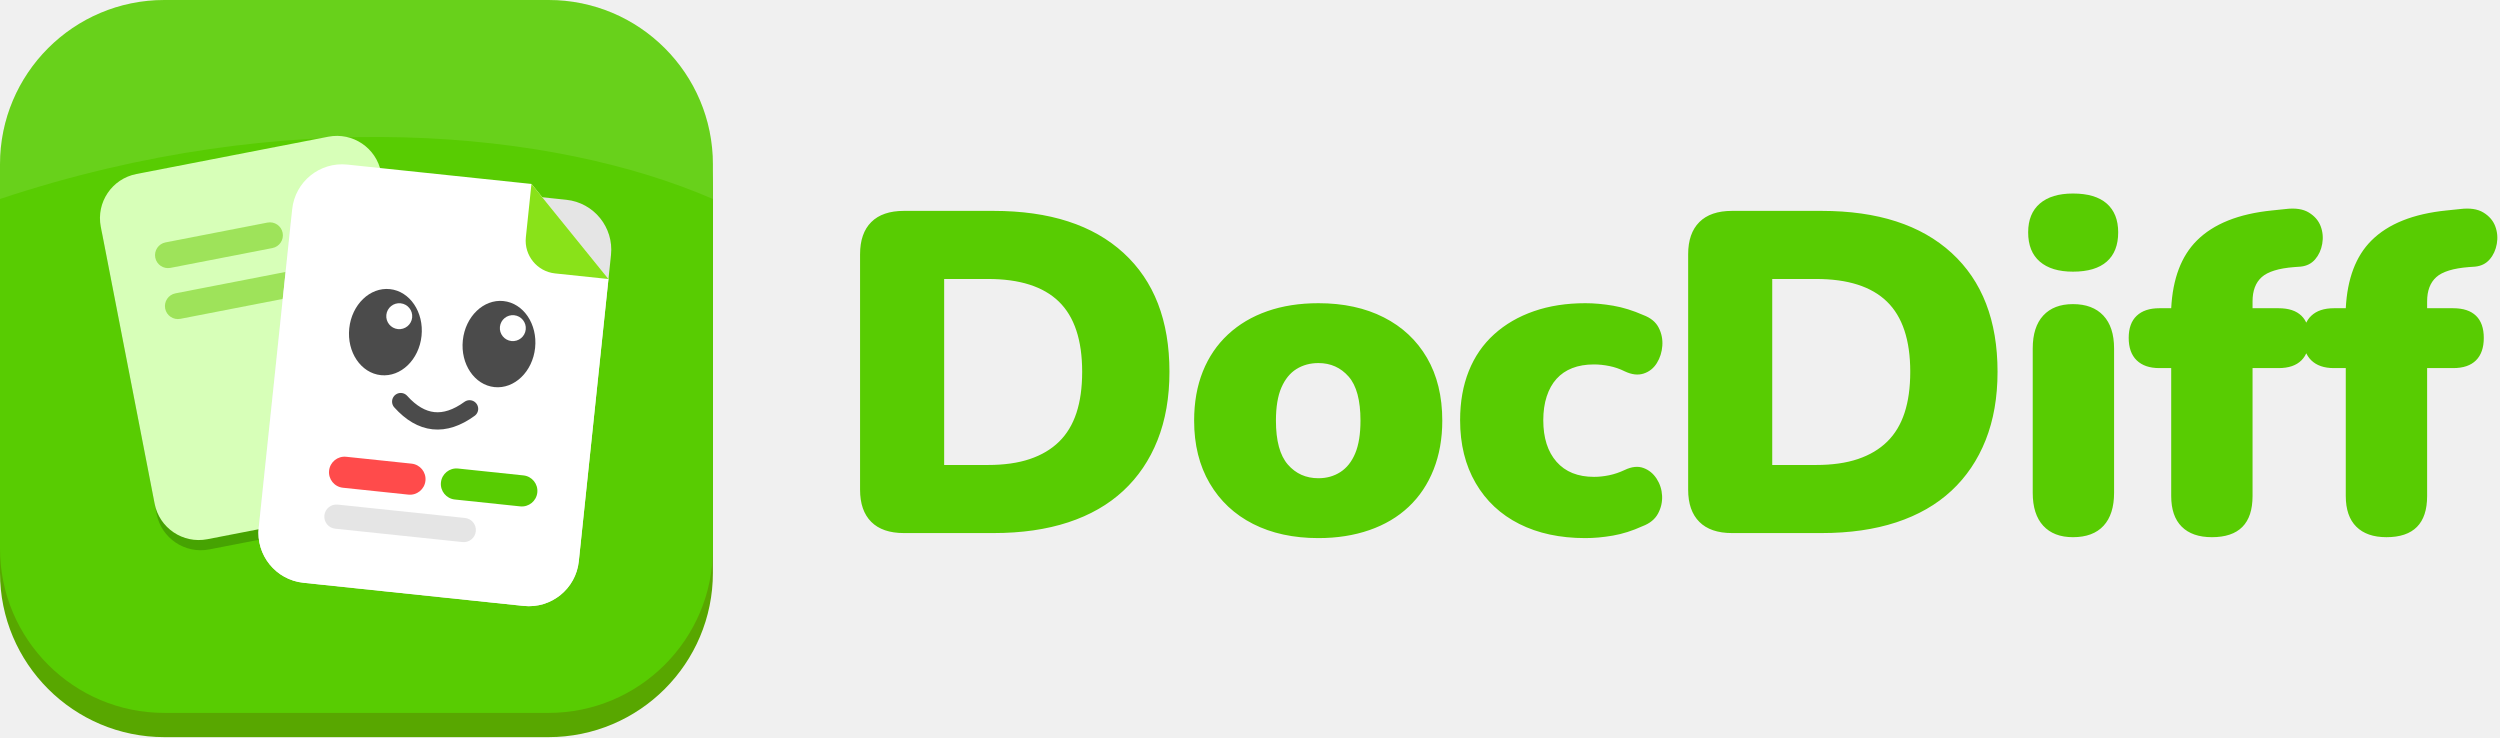
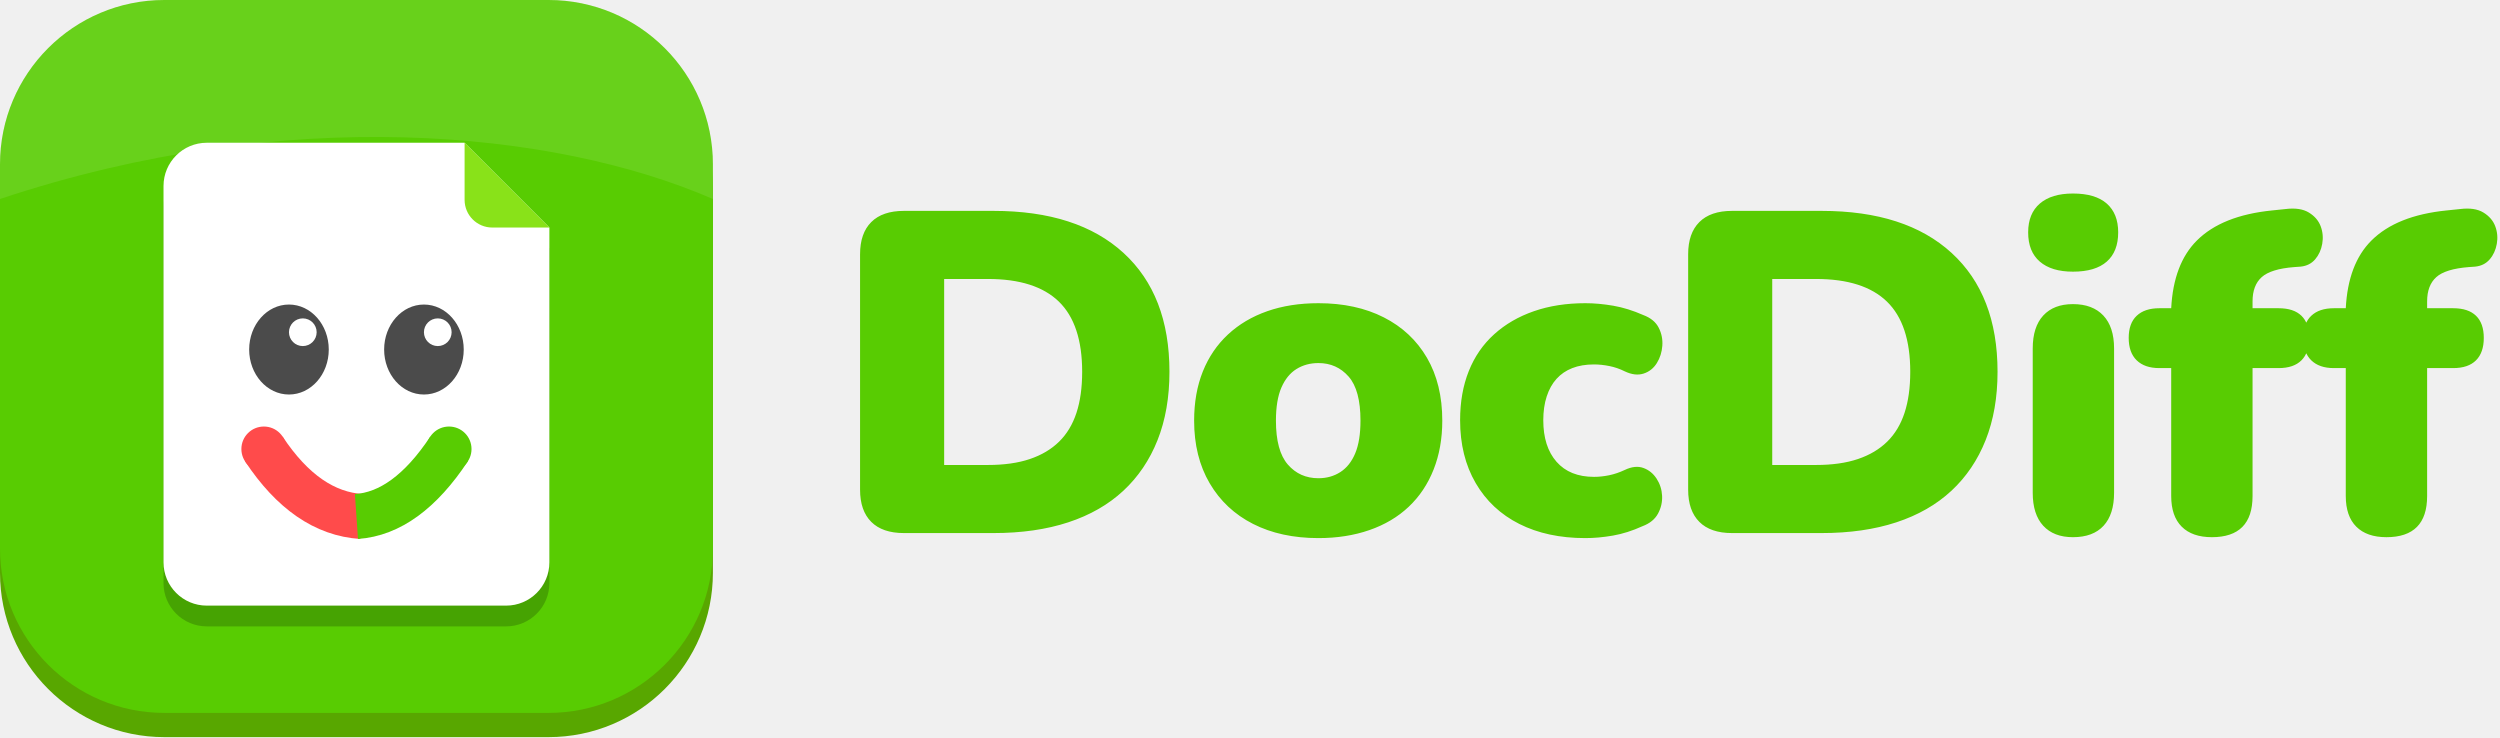
<svg xmlns="http://www.w3.org/2000/svg" viewBox="0 0 407 120" width="814" height="240">
  <g transform="scale(0.14085)">
    <rect x="0" y="28" width="824" height="824" rx="190" fill="#58a700" />
    <rect x="0" y="0" width="824" height="824" rx="190" fill="#58cc02" />
    <path d="M190 0 h444 a190 190 0 0 1 190 190 v40 C640 150 330 120 0 230 v-40 A190 190 0 0 1 190 0z" fill="#ffffff" opacity=".10" />
-     <g transform="rotate(-11 300 420)">
-       <rect x="150" y="190" width="330" height="430" rx="52" fill="#46a302" />
-       <rect x="150" y="178" width="330" height="430" rx="52" fill="#d7ffb8" />
-       <rect x="205" y="262" width="150" height="30" rx="15" fill="#9ee35a" />
-       <rect x="205" y="322" width="210" height="30" rx="15" fill="#9ee35a" />
-     </g>
-     <g transform="rotate(6 520 440)">
-       <rect x="318" y="218" width="372" height="472" rx="58" fill="#e5e5e5" />
-       <path d="M376 204 h214 l100 100 v328 a58 58 0 0 1 -58 58 h-256 a58 58 0 0 1 -58 -58 v-370 a58 58 0 0 1 58 -58z" fill="#ffffff" />
-       <path d="M590 204 v62 a38 38 0 0 0 38 38 h62 z" fill="#89e219" />
-       <ellipse cx="440" cy="392" rx="42" ry="50" fill="#4b4b4b" />
-       <ellipse cx="572" cy="392" rx="42" ry="50" fill="#4b4b4b" />
-       <circle cx="454" cy="372" r="15" fill="#ffffff" />
-       <circle cx="586" cy="372" r="15" fill="#ffffff" />
-       <path d="M466 470 q40 36 80 0" stroke="#4b4b4b" stroke-width="20" fill="none" stroke-linecap="round" />
-       <rect x="392" y="540" width="112" height="36" rx="18" fill="#ff4b4b" />
-       <rect x="522" y="540" width="112" height="36" rx="18" fill="#58cc02" />
-       <rect x="392" y="596" width="176" height="28" rx="14" fill="#e5e5e5" />
+     <g>
+       <path d="M239 189 H537 L635 287 V674 a50 50 0 0 1 -50 50 H239 a50 50 0 0 1 -50 -50 V239 a50 50 0 0 1 50 -50 Z" fill="#46a302" />
+       <path d="M239 165 H537 L635 263 V650 a50 50 0 0 1 -50 50 H239 a50 50 0 0 1 -50 -50 V215 a50 50 0 0 1 50 -50 Z" fill="#ffffff" />
+       <path d="M537 165 V231 a32 32 0 0 0 32 32 H635 Z" fill="#89e219" />
+       <ellipse cx="334" cy="404" rx="46" ry="52" fill="#4b4b4b" />
+       <ellipse cx="490" cy="404" rx="46" ry="52" fill="#4b4b4b" />
+       <circle cx="350" cy="384" r="16" fill="#ffffff" />
+       <circle cx="506" cy="384" r="16" fill="#ffffff" />
+       <path d="M305 519 Q354 593 418 597" stroke="#ff4b4b" stroke-width="52" fill="none" />
+       <circle cx="305" cy="519" r="26" fill="#ff4b4b" />
+       <path d="M412 597 Q470 593 519 519" stroke="#58cc02" stroke-width="52" fill="none" />
+       <circle cx="519" cy="519" r="26" fill="#58cc02" />
    </g>
  </g>
  <path d="M147.16 86.784Q143.664 86.784 141.841 84.961Q140.018 83.138 140.018 79.716V41.4Q140.018 37.978 141.841 36.155Q143.664 34.332 147.16 34.332H161.743Q175.432 34.332 182.91 41.177Q190.387 48.022 190.387 60.521Q190.387 66.77 188.452 71.644Q186.518 76.517 182.872 79.902Q179.227 83.287 173.907 85.036Q168.588 86.784 161.743 86.784ZM153.708 75.698H160.85Q164.793 75.698 167.658 74.731Q170.522 73.764 172.419 71.904Q174.316 70.044 175.246 67.217Q176.176 64.39 176.176 60.521Q176.176 52.783 172.382 49.1Q168.588 45.418 160.85 45.418H153.708Z M214.641 87.602Q208.54 87.602 204.002 85.296Q199.464 82.99 196.934 78.674Q194.404 74.359 194.404 68.482Q194.404 64.018 195.818 60.484Q197.232 56.95 199.91 54.457Q202.588 51.965 206.308 50.663Q210.028 49.361 214.641 49.361Q220.742 49.361 225.28 51.667Q229.819 53.974 232.311 58.252Q234.804 62.53 234.804 68.482Q234.804 72.871 233.39 76.442Q231.976 80.014 229.335 82.506Q226.694 84.998 222.937 86.3Q219.18 87.602 214.641 87.602ZM214.641 77.856Q216.65 77.856 218.212 76.852Q219.775 75.847 220.63 73.801Q221.486 71.755 221.486 68.482Q221.486 63.497 219.552 61.302Q217.617 59.107 214.641 59.107Q212.632 59.107 211.07 60.074Q209.508 61.042 208.615 63.088Q207.722 65.134 207.722 68.482Q207.722 73.392 209.656 75.624Q211.591 77.856 214.641 77.856Z M258.091 87.602Q251.916 87.602 247.34 85.296Q242.764 82.99 240.235 78.637Q237.705 74.285 237.705 68.407Q237.705 63.943 239.119 60.409Q240.532 56.875 243.248 54.42Q245.964 51.965 249.721 50.663Q253.478 49.361 258.091 49.361Q260.248 49.361 262.629 49.77Q265.01 50.179 267.54 51.295Q269.325 51.965 270.032 53.341Q270.739 54.718 270.627 56.28Q270.516 57.842 269.734 59.107Q268.953 60.372 267.577 60.818Q266.2 61.265 264.489 60.446Q263.299 59.851 261.997 59.591Q260.695 59.33 259.504 59.33Q257.496 59.33 255.97 59.926Q254.445 60.521 253.404 61.674Q252.362 62.827 251.804 64.538Q251.246 66.25 251.246 68.407Q251.246 72.722 253.404 75.178Q255.561 77.633 259.504 77.633Q260.695 77.633 261.96 77.372Q263.224 77.112 264.489 76.517Q266.2 75.698 267.54 76.182Q268.879 76.666 269.697 77.93Q270.516 79.195 270.59 80.72Q270.664 82.246 269.92 83.622Q269.176 84.998 267.391 85.668Q264.936 86.784 262.592 87.193Q260.248 87.602 258.091 87.602Z M281.973 86.784Q278.476 86.784 276.654 84.961Q274.831 83.138 274.831 79.716V41.4Q274.831 37.978 276.654 36.155Q278.476 34.332 281.973 34.332H296.556Q310.245 34.332 317.722 41.177Q325.2 48.022 325.2 60.521Q325.2 66.77 323.265 71.644Q321.331 76.517 317.685 79.902Q314.04 83.287 308.72 85.036Q303.4 86.784 296.556 86.784ZM288.52 75.698H295.663Q299.606 75.698 302.47 74.731Q305.335 73.764 307.232 71.904Q309.129 70.044 310.059 67.217Q310.989 64.39 310.989 60.521Q310.989 52.783 307.195 49.1Q303.4 45.418 295.663 45.418H288.52Z M337.476 87.454Q334.351 87.454 332.64 85.594Q330.928 83.734 330.928 80.237V56.726Q330.928 53.23 332.64 51.37Q334.351 49.51 337.476 49.51Q340.675 49.51 342.423 51.37Q344.172 53.23 344.172 56.726V80.237Q344.172 83.734 342.46 85.594Q340.749 87.454 337.476 87.454ZM337.476 44.227Q333.979 44.227 332.082 42.59Q330.184 40.954 330.184 37.829Q330.184 34.778 332.082 33.142Q333.979 31.505 337.476 31.505Q341.121 31.505 342.981 33.142Q344.841 34.778 344.841 37.829Q344.841 40.954 342.981 42.59Q341.121 44.227 337.476 44.227Z M360.093 87.454Q356.894 87.454 355.183 85.742Q353.472 84.031 353.472 80.758V59.926H351.537Q349.156 59.926 347.854 58.661Q346.552 57.396 346.552 55.015Q346.552 52.634 347.854 51.407Q349.156 50.179 351.537 50.179H353.472Q353.844 42.962 357.638 39.168Q361.73 35.076 369.914 34.258L372.072 34.034Q374.452 33.737 375.866 34.592Q377.28 35.448 377.8 36.824Q378.321 38.201 378.061 39.689Q377.8 41.177 376.908 42.218Q376.015 43.26 374.527 43.409L373.485 43.483Q369.691 43.781 368.203 45.12Q366.715 46.459 366.715 49.063V50.179H370.956Q373.411 50.179 374.676 51.407Q375.94 52.634 375.94 55.015Q375.94 57.396 374.676 58.661Q373.411 59.926 370.956 59.926H366.715V80.758Q366.715 87.454 360.093 87.454Z M388.514 87.454Q385.315 87.454 383.604 85.742Q381.892 84.031 381.892 80.758V59.926H379.958Q377.577 59.926 376.275 58.661Q374.973 57.396 374.973 55.015Q374.973 52.634 376.275 51.407Q377.577 50.179 379.958 50.179H381.892Q382.264 42.962 386.059 39.168Q390.151 35.076 398.335 34.258L400.492 34.034Q402.873 33.737 404.287 34.592Q405.7 35.448 406.221 36.824Q406.742 38.201 406.482 39.689Q406.221 41.177 405.328 42.218Q404.436 43.26 402.948 43.409L401.906 43.483Q398.112 43.781 396.624 45.12Q395.136 46.459 395.136 49.063V50.179H399.376Q401.832 50.179 403.096 51.407Q404.361 52.634 404.361 55.015Q404.361 57.396 403.096 58.661Q401.832 59.926 399.376 59.926H395.136V80.758Q395.136 87.454 388.514 87.454Z" fill="#58cc02" />
</svg>
